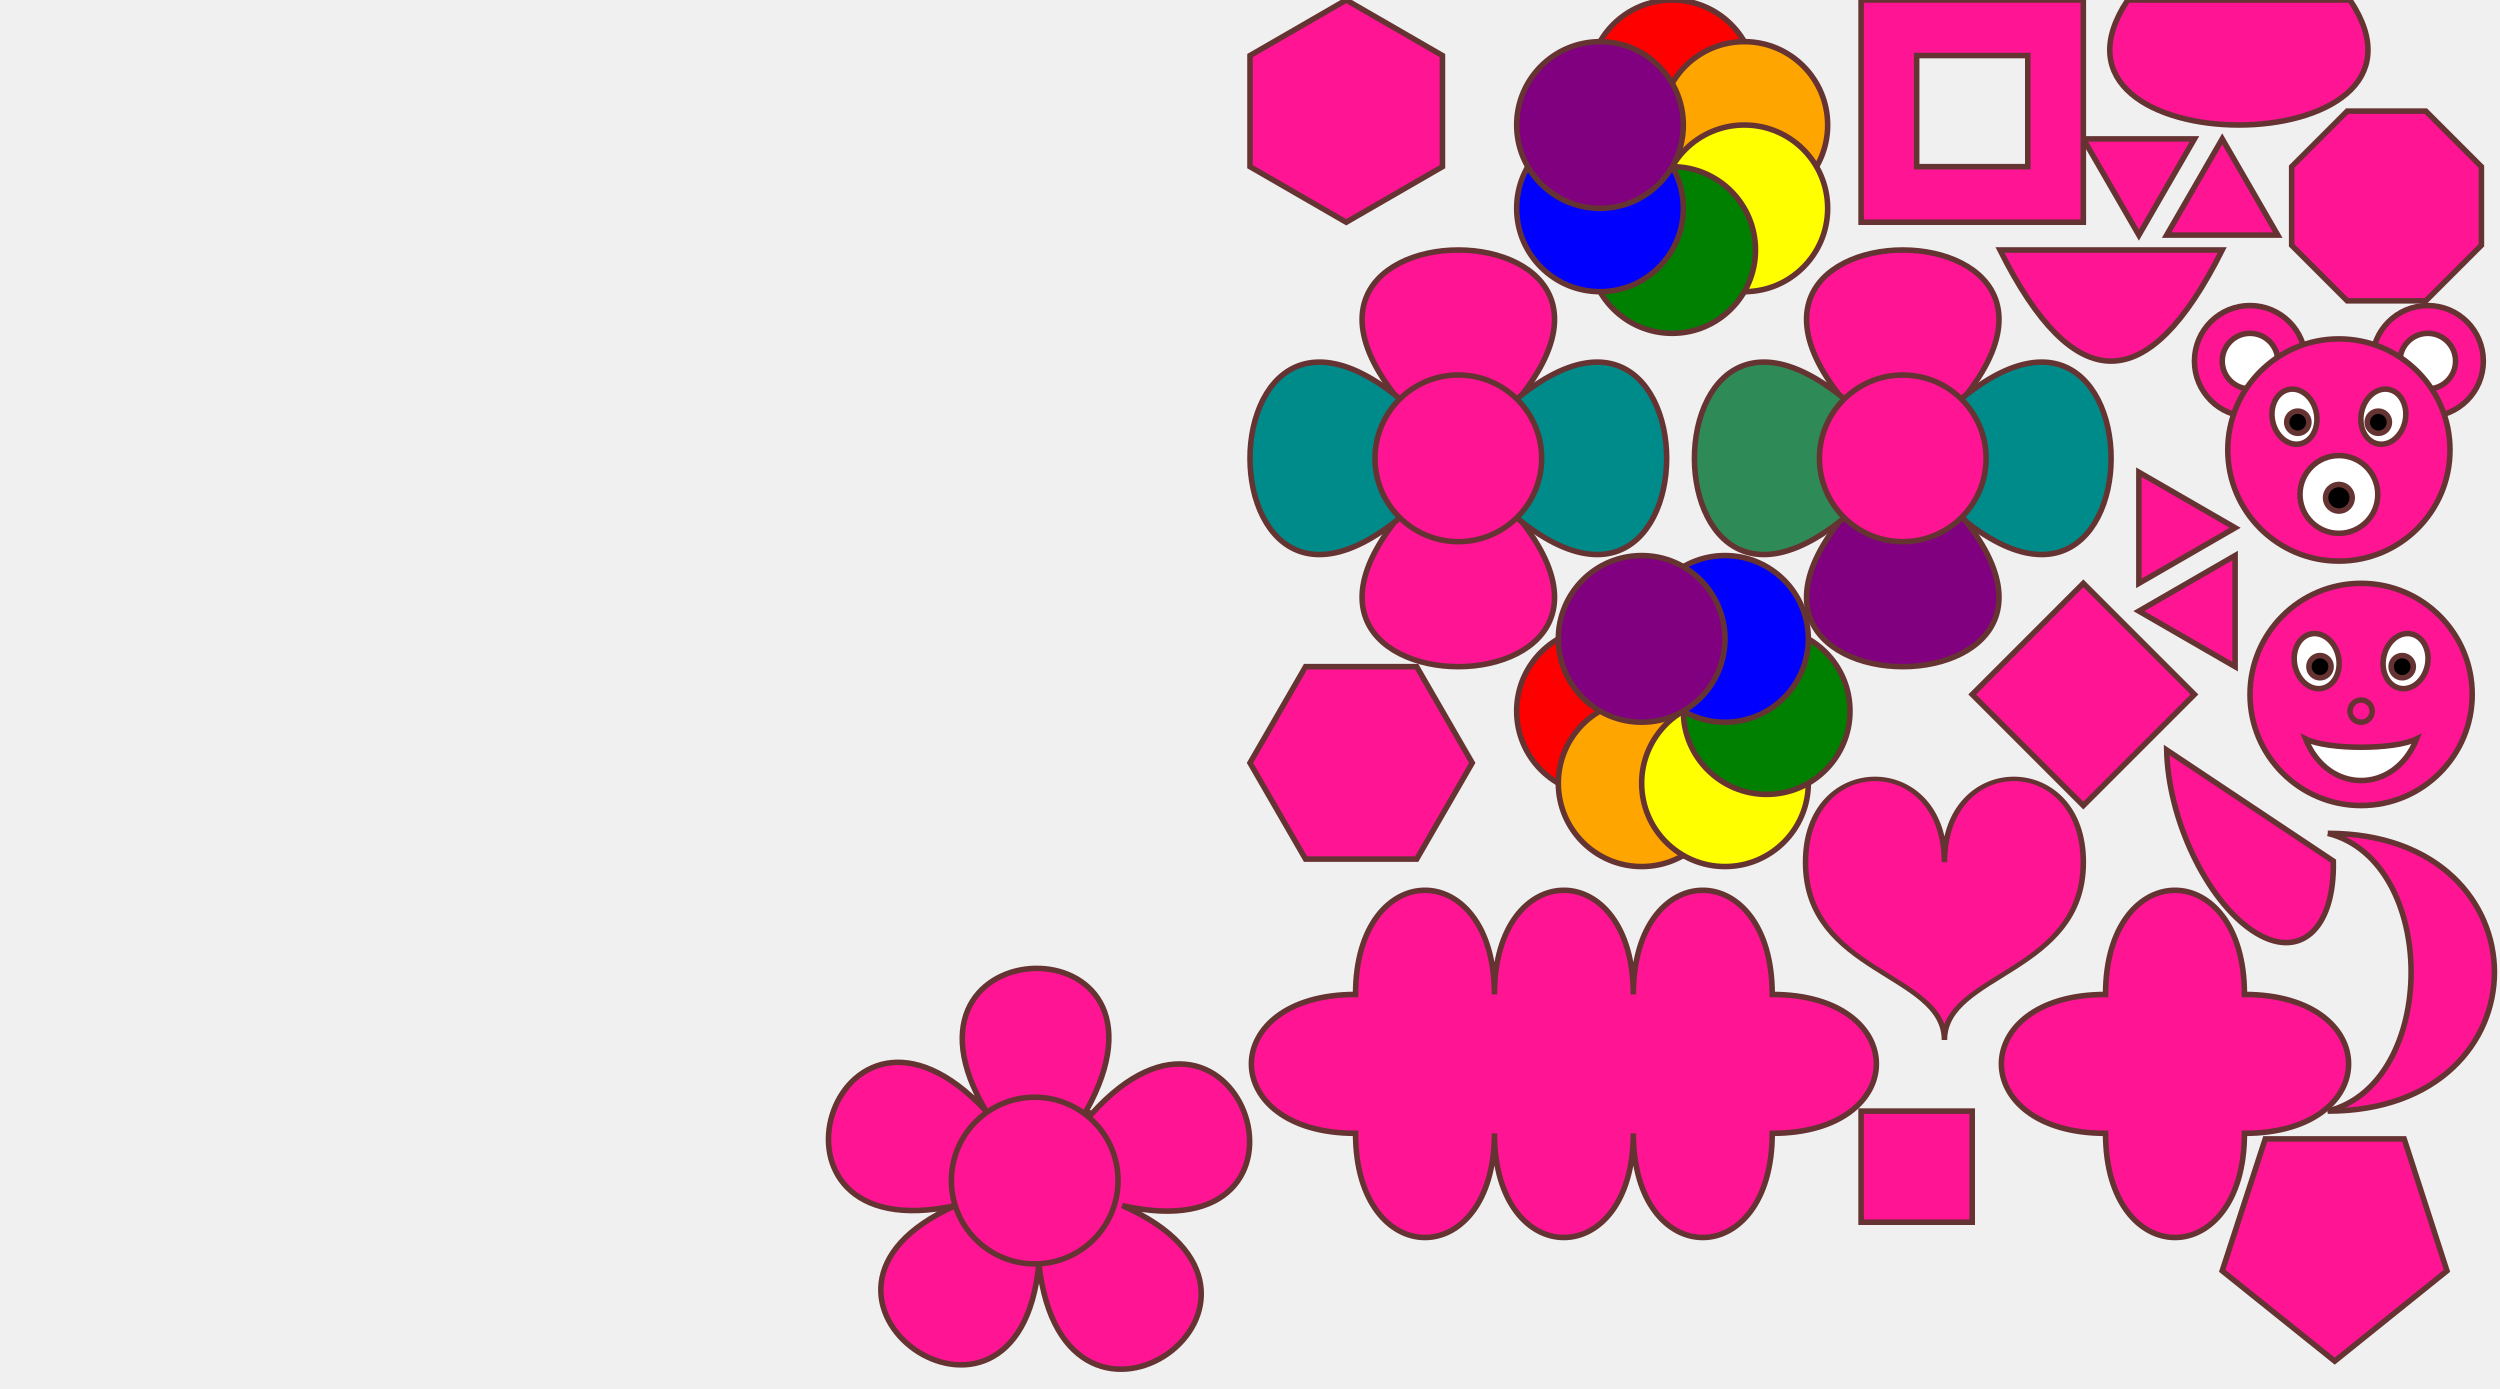
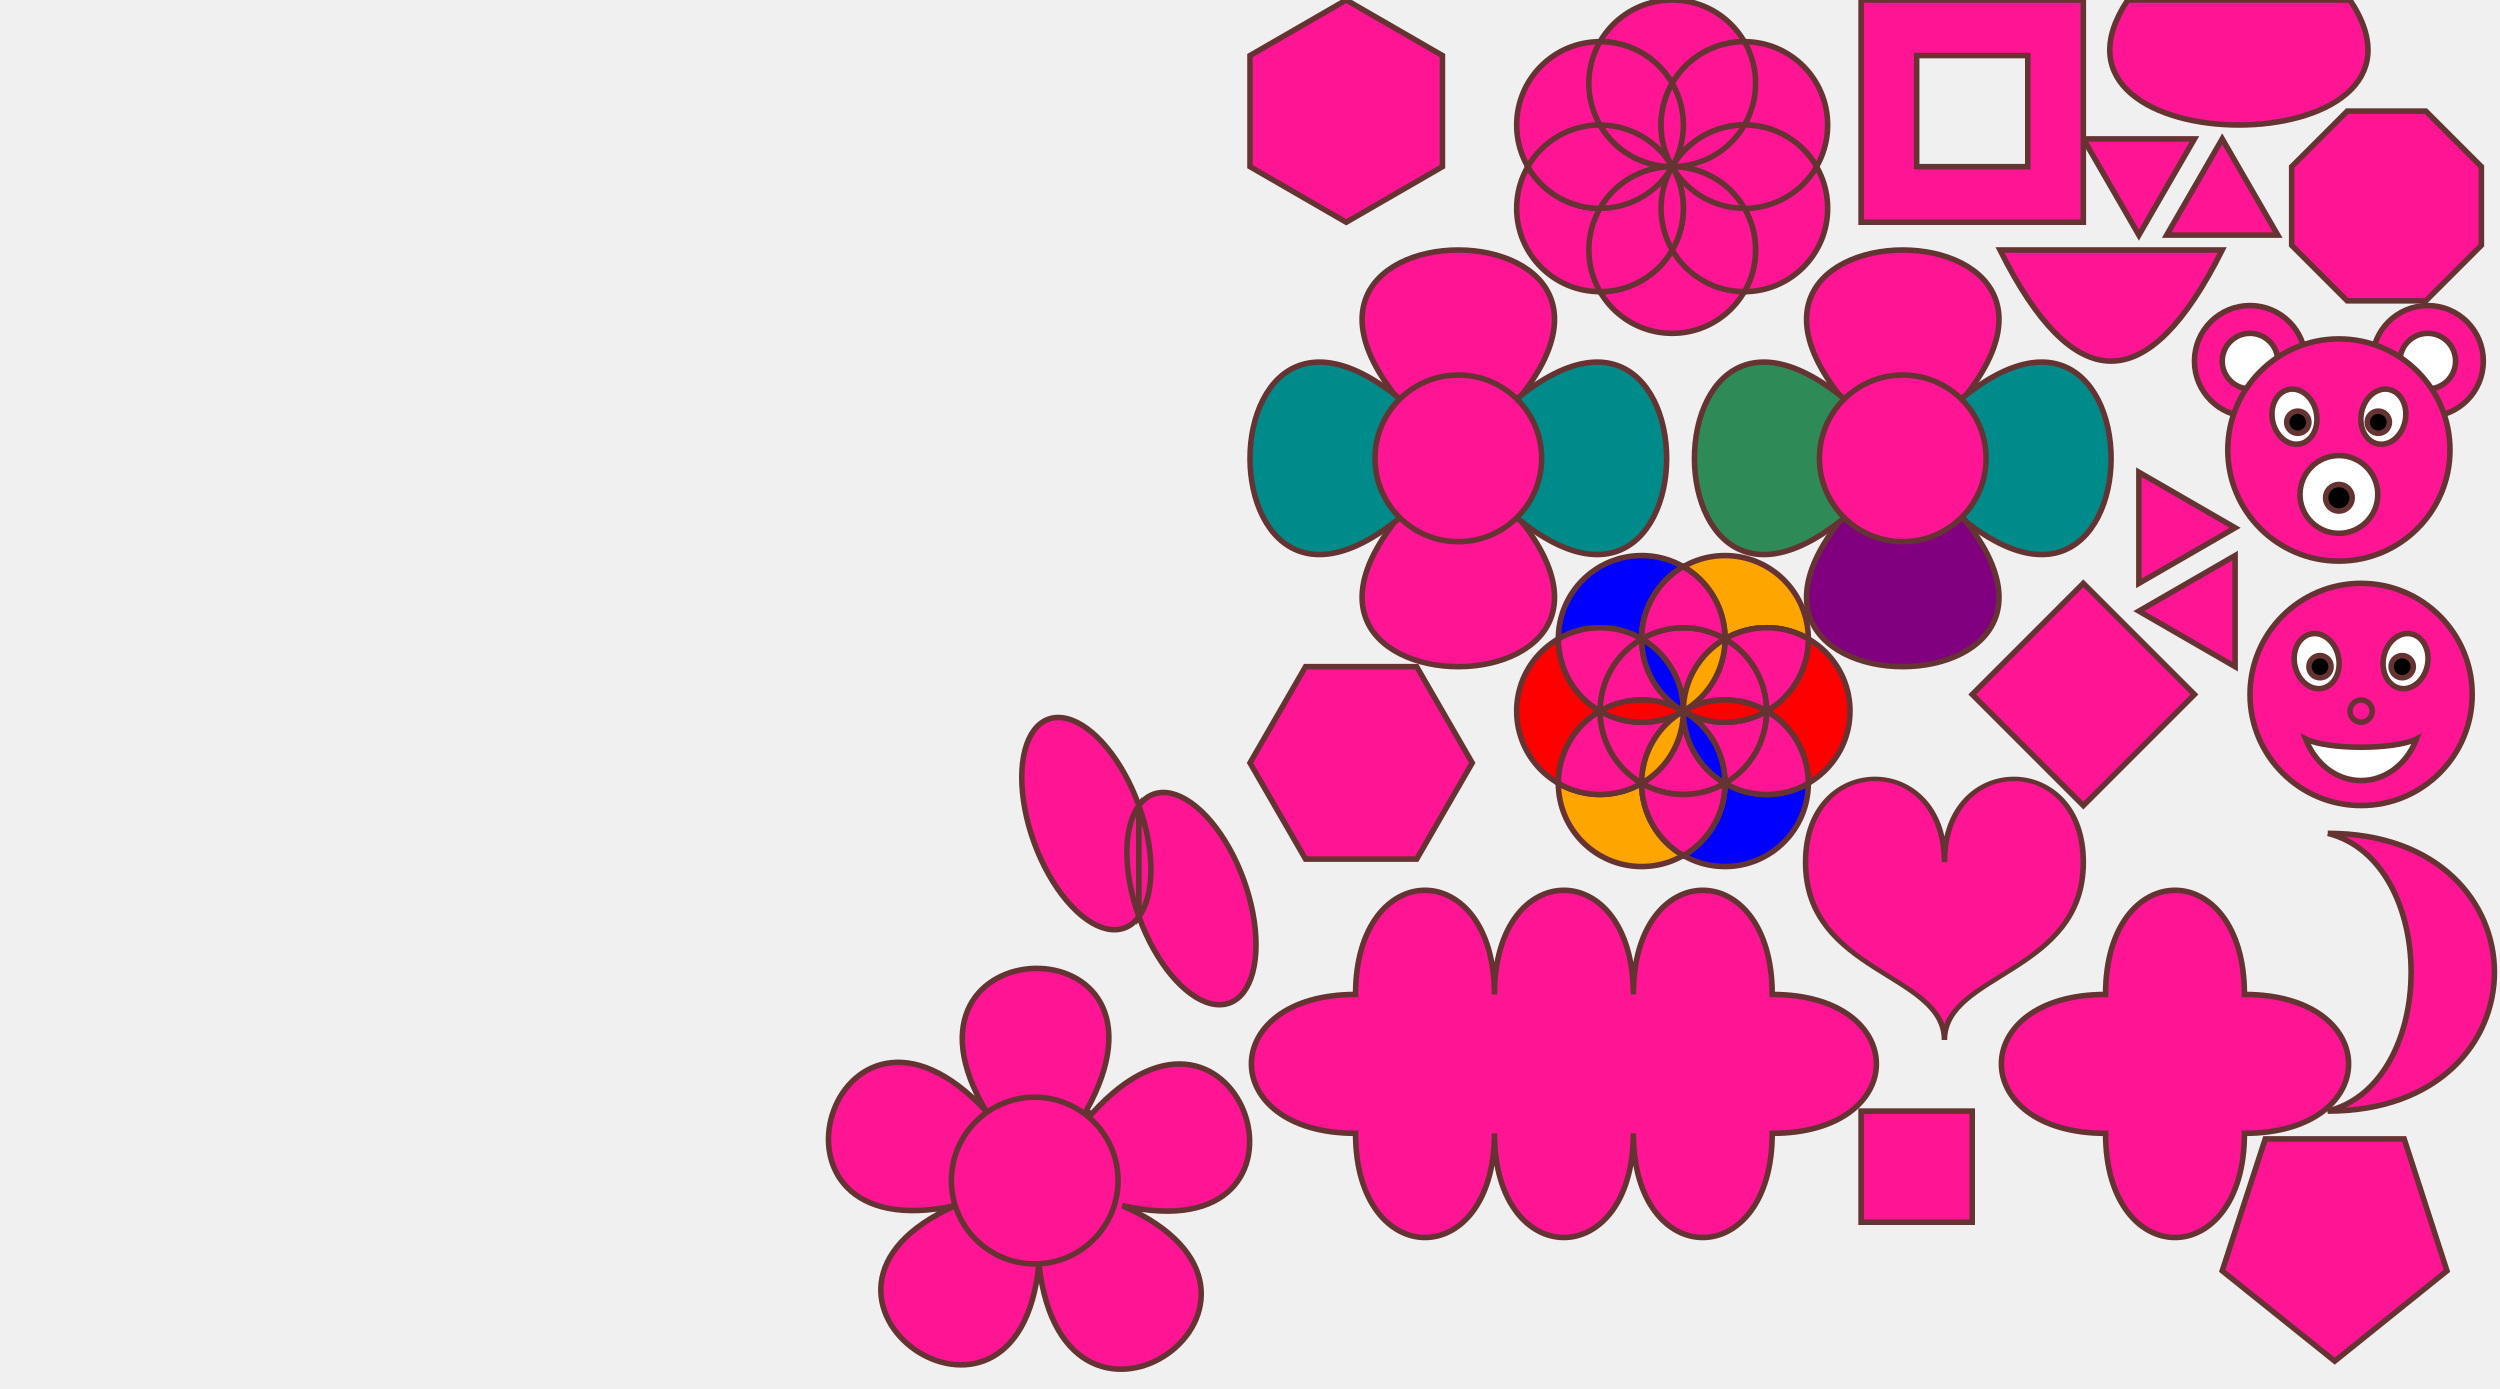
- <svg xmlns="http://www.w3.org/2000/svg" version="1.1" width="900" height="500">
+ <svg xmlns="http://www.w3.org/2000/svg" xmlns:xlink="http://www.w3.org/1999/xlink" version="1.1" width="900" height="500" class="grid">
  <style type="text/css">
	/* défaut */
	* {
		fill: deeppink;
		stroke: #633;
		stroke-width: 2px;
	}
+ 	old {
+ 		transform-origin: center;
+ 	}
	/* fleurs */
	.petal { fill: darkcyan; }
	.petal-bis { fill: purple; }
	.petal-ter { fill: seagreen; }
	polygon { fill: deeppink; }
	g { stroke: maroon; }
- 	circle.rosace-a { fill: red; }		circle.rosace-b { fill: orange; }	circle.rosace-c { fill: yellow; }
- 	circle.rosace-d { fill: green; }	circle.rosace-e { fill: blue; }		circle.rosace-f { fill: purple; }
+ 	/* les rosaces */
+ 	.devt.a, .devt.d, .fond.a, .fond.d { fill: red; }
+ 	.devt.b, .devt.e, .fond.b, .fond.e { fill: blue; }
+ 	.devt.c, .devt.f, .fond.c, .fond.f { fill: orange; }
+ 	.mlie.a, .mlie.d { fill: green; }
+ 	.mlie.b, .mlie.e { fill: orangered; }
+ 	.mlie.c, .mlie.f { fill: purple; }
	/* nounours */
	.oeil { fill: white; }
	.pupille { fill: black; }
</style>
  <defs>
    <info name="root(2)" value="1.414" />
    <info name="root(3)" value="1.732" />
    <pattern id="motif-va" x="0" y="0" width="16" height="20" patternUnits="userSpaceOnUse">
      <path class="wood" d="m3,-10 c -5,3 -5,25 10,25 c 5,-3 5,-25 -10,-25 z" />
      <path class="wood" d="m3,10 c -5,3 -5,25 10,25 c 5,-3 5,-25 -10,-25 z" />
    </pattern>
    <pattern id="motif-vb" x="0" y="0" width="1" height="0.05" patternUnits="objectBoundingBox">
      <path d="m3,-7.5 c -5,2.5 -5,17.5 10,20 c 5,-2.5 5,-17.5 -10,-20 z" />
      <path d="m3,7.5 c -5,2.5 -5,17.5 10,20 c 5,-2.5 5,-17.5 -10,-20 z" />
    </pattern>
  </defs>
  <g id="nounours" transform="translate(790,110)">
    <circle r="20" cx="20" cy="20" id="oreille-ext-gh" />
    <circle r="10" cx="20" cy="20" class="oeil" id="oreille-int-gh" />
    <circle r="20" cx="84" cy="20" id="oreille-ext-dt" />
    <circle r="10" cx="84" cy="20" class="oeil" id="oreille-int-dt" />
    <circle r="40" cx="52" cy="52" id="tete" />
    <circle r="14" cx="52" cy="68" class="oeil" id="museau" />
    <circle r="4.8" cx="52" cy="69.2" class="pupille" id="truffe" />
    <ellipse rx="8" ry="10" cx="68" cy="40" transform="rotate(12,68,40)" class="oeil" id="oeil-dt" />
    <circle r="4" cx="66.2" cy="42" class="pupille" id="pupille-dt" />
    <ellipse rx="8" ry="10" cx="36" cy="40" transform="rotate(-12,36,40)" class="oeil" id="oeil-gh" />
    <circle r="4" cx="37.2" cy="42" class="pupille" id="pupille-gh" />
  </g>
  <g id="smiley" transform="translate(810,210)">
    <circle r="40" cx="40" cy="40" id="tete" />
    <ellipse rx="8" ry="10" cx="56" cy="28" transform="rotate(12,56,28)" class="oeil" id="oeil-dt" />
    <circle r="4" cx="54.8" cy="30" class="pupille" id="pupille-dt" />
    <ellipse rx="8" ry="10" cx="24" cy="28" transform="rotate(-12,24,28)" class="oeil" id="oeil-gh" />
    <circle r="4" cx="25.2" cy="30" class="pupille" id="pupille-gh" />
    <circle r="4" cx="40" cy="46" id="nez" />
    <path d="M20,56 c 8,20 32,20 40,0 c -8,4 -32,4 -40,0z" id="bouche" class="oeil" />
  </g>
  <g id="flower-square-2p" transform="translate(450,90)">
    <path d="M75 75 c 120 -100, -120 -100, 0 0 c 120 100, -120 100, 0 0" />
    <path d="M75 75 c 100 -120, 100 120, 0 0 c -100 -120, -100 120, 0 0" class="petal" />
    <circle r="30" cx="75" cy="75" />
  </g>
  <g id="flower-square-4p" transform="translate(610,90)">
    <path d="M75 75 c 120 -100, -120 -100, 0 0" />
    <path d="M75 75 c 100 -120, 100 120, 0 0" class="petal" />
    <path d="M75 75 c 120 100, -120 100, 0 0" class="petal-bis" />
    <path d="M75 75 c -100 -120, -100 120, 0 0" class="petal-ter" />
    <circle r="30" cx="75" cy="75" />
  </g>
  <g id="flower-five" transform="translate(300,350)">
    <path id="petales" d="m 93,51 c 54,-60 90,51 11,33 75,33 -21,102 -30,21 -7.5,78 -102,11 -30,-21 -78,17 -44,-93 11,-34 -40,-67 75,-70 36,0 z" />
    <circle r="30" cx="72.5" cy="75" />
  </g>
-   <g id="rosace-horizontal" transform="translate(546,200)">
-     <circle r="30" class="rosace-a" cx="30" cy="55.98" />
-     <circle r="30" class="rosace-b" cx="45" cy="81.96" />
-     <circle r="30" class="rosace-c" cx="75" cy="81.96" />
-     <circle r="30" class="rosace-d" cx="90" cy="55.98" />
-     <circle r="30" class="rosace-e" cx="75" cy="30" />
-     <circle r="30" class="rosace-f" cx="45" cy="30" />
+   <g id="rosace-verticale-2" transform="translate(546,0)">
+     <circle r="30" cy="30" cx="55.98" />
+     <circle r="30" cy="45" cx="81.96" />
+     <circle r="30" cy="75" cx="81.96" />
+     <circle r="30" cy="90" cx="55.98" />
+     <circle r="30" cy="75" cx="30" />
+     <circle r="30" cy="45" cx="30" />
+     <path d="m 56,60 a 30,30 0 0,1 -52,0 a 30,30 0 0,1 52,0 z" />
+     <path d="m 56,60 a 30,30 0 0,1 -26,-45 a 30,30 0 0,1 26,45 z" />
+     <path d="m 56,60 a 30,30 0 0,1 26,-45 a 30,30 0 0,1 -26,45 z" />
+     <path d="m 56,60 a 30,30 0 0,1 52,0 a 30,30 0 0,1 -52,0 z" />
+     <path d="m 56,60 a 30,30 0 0,1 26,45 a 30,30 0 0,1 -26,-45 z" />
+     <path d="m 56,60 a 30,30 0 0,1 -26,45 a 30,30 0 0,1 26,-45 z" />
+     <path d="m 56,60 a 30,30 0 0,1 0,-30 a 30,30 0 0,1 0,30 z" />
+     <path d="m 56,60 a 30,30 0 0,1 26,-15 a 30,30 0 0,1 -26,15 z" />
+     <path d="m 56,60 a 30,30 0 0,1 26,15 a 30,30 0 0,1 -26,-15 z" />
+     <path d="m 56,60 a 30,30 0 0,1 0,30 a 30,30 0 0,1 0,-30 z" />
+     <path d="m 56,60 a 30,30 0 0,1 -26,15 a 30,30 0 0,1 26,-15 z" />
+     <path d="m 56,60 a 30,30 0 0,1 -26,-15 a 30,30 0 0,1 26,15 z" />
  </g>
-   <g id="rosace-vertical" transform="translate(546,0)">
-     <circle r="30" class="rosace-a" cy="30" cx="55.98" />
-     <circle r="30" class="rosace-b" cy="45" cx="81.96" />
-     <circle r="30" class="rosace-c" cy="75" cx="81.96" />
-     <circle r="30" class="rosace-d" cy="90" cx="55.98" />
-     <circle r="30" class="rosace-e" cy="75" cx="30" />
-     <circle r="30" class="rosace-f" cy="45" cx="30" />
+   <g id="rosace-horizontale" transform="translate(546,200)">
+     <circle class="fond a" r="30" cx="30" cy="55.98" />
+     <circle class="fond b" r="30" cx="45" cy="30" />
+     <circle class="fond c" r="30" cx="75" cy="30" />
+     <circle class="fond d" r="30" cx="90" cy="55.98" />
+     <circle class="fond e" r="30" cx="75" cy="81.96" />
+     <circle class="fond f" r="30" cx="45" cy="81.96" />
+     <path class="mlie a" d="m 60,56 a 30,30 0 0,1 0,-52 a 30,30 0 0,1 0,52 z" />
+     <path class="mlie b" d="m 60,56 a 30,30 0 0,1 45,-26 a 30,30 0 0,1 -45,26 z" />
+     <path class="mlie c" d="m 60,56 a 30,30 0 0,1 45,26 a 30,30 0 0,1 -45,-26 z" />
+     <path class="mlie d" d="m 60,56 a 30,30 0 0,1 0,52 a 30,30 0 0,1 0,-52 z" />
+     <path class="mlie e" d="m 60,56 a 30,30 0 0,1 -45,26 a 30,30 0 0,1 45,-26 z" />
+     <path class="mlie f" d="m 60,56 a 30,30 0 0,1 -45,-26 a 30,30 0 0,1 45,26 z" />
+     <path class="tric a" d="m 60,56 a 30,30 0 0,0 -15,-26 a 30,30 0 0,1 30,0 a 30,30 0 0,0 -15,26 z" />
+     <path class="tric b" d="m 60,56 a 30,30 0 0,1 30,0 a 30,30 0 0,0 -15,-26 a 30,30 0 0,1 -15,26 z" />
+     <path class="tric c" d="m 60,56 a 30,30 0 0,0 30,0 a 30,30 0 0,1 -15,26 a 30,30 0 0,0 -15,-26 z" />
+     <path class="tric d" d="m 60,56 a 30,30 0 0,1 -15,26 a 30,30 0 0,0 30,0 a 30,30 0 0,1 -15,-26 z" />
+     <path class="tric e" d="m 60,56 a 30,30 0 0,1 -30,0 a 30,30 0 0,0 15,26 a 30,30 0 0,1 15,-26 z" />
+     <path class="tric f" d="m 60,56 a 30,30 0 0,0 -30,0 a 30,30 0 0,1 15,-26 a 30,30 0 0,0 15,26 z" />
+     <path class="trip a" d="m 60,4 a 30,30 0 0,0 -15,26 a 30,30 0 0,1 30,0 a 30,30 0 0,0 -15,-26 z" />
+     <path class="trip b" d="m 105,30 a 30,30 0 0,1 -15,26 a 30,30 0 0,0 -15,-26 a 30,30 0 0,1 30,0 z" />
+     <path class="trip c" d="m 90,56 a 30,30 0 0,1 -15,26 a 30,30 0 0,0 30,0 a 30,30 0 0,0 -15,-26 z" />
+     <path class="trip d" d="m 75,82 a 30,30 0 0,1 -15,26 a 30,30 0 0,1 -15,-26 a 30,30 0 0,0 30,0 z" />
+     <path class="trip e" d="m 30,56 a 30,30 0 0,0 -15,26 a 30,30 0 0,0 30,0 a 30,30 0 0,1 -15,-26 z" />
+     <path class="trip f" d="m 45,30 a 30,30 0 0,0 -15,26 a 30,30 0 0,1 -15,-26 a 30,30 0 0,1 30,0 z" />
+     <path class="devt a" d="m 60,56 a 30,30 0 0,1 -30,0 a 30,30 0 0,1 30,0 z" />
+     <path class="devt b" d="m 60,56 a 30,30 0 0,1 -15,-26 a 30,30 0 0,1 15,26 z" />
+     <path class="devt c" d="m 60,56 a 30,30 0 0,1 15,-26 a 30,30 0 0,1 -15,26 z" />
+     <path class="devt d" d="m 60,56 a 30,30 0 0,1 30,0 a 30,30 0 0,1 -30,0 z" />
+     <path class="devt e" d="m 60,56 a 30,30 0 0,1 15,26 a 30,30 0 0,1 -15,-26 z" />
+     <path class="devt f" d="m 60,56 a 30,30 0 0,1 -15,26 a 30,30 0 0,1 15,-26 z" />
  </g>
+   <use id="rosace-verticale" xlink:href="#rosace-horizontale" transform="rotate(90) translate(0,300)" />
  <polygon id="hexagon-verticlal" points="0,20 0,60 34.64,80 69.28,60 69.28,20 34.64,0" transform="translate(450,0)" />
  <polygon id="hexagon-horizontal" points="20,0 60,0 80,34.64 60,69.28 20,69.28 0,34.64" transform="translate(450,240)" />
  <polygon id="trisocele-haut" points="0,0 40,0 20,34.64" transform="translate(750,50)" />
  <polygon id="trisocele-bas" points="0,34.64 40,34.64 20,0" transform="translate(780,50)" />
  <polygon id="trisocele-droit" points="0,0 0,40 34.64,20" transform="translate(770,170)" />
  <polygon id="trisocele-gauche" points="34.64,0 34.64,40 0,20" transform="translate(770,200)" />
  <polygon id="octogon" points="20,0 48.3,0 68.3,20 68.3,48.3 48.3,68.3 20,68.3 0,48.3 0,20" transform="translate(825,40)" />
  <polygon id="pentagon" points="0,47.5 15.5,0 65.5,0 80.9,47.5 40.5,80" transform="translate(800,410)" />
  <path id="heart" d="m0,38 c 0,50 50,50 50,80 c 0,-30 50,-30 50,-80 c 0,-50 -50,-50 -50,0 c 0,-50 -50,-50 -50,0 z" transform="scale(1,0.8) translate(650,350)" />
  <path id="cloud-cross" d="M 38,88 c 0,50 50,50 50,0 c 50,0 50,-50 0,-50 c 0,-50 -50,-50 -50,0 c -50,0 -50,50 0,50 z" transform="translate(720,320)" />
  <path id="cloud" d="M 38,88 c 0,50 50,50 50,0 c 0,50 50,50 50,0 c 0,50 50,50 50,0 c 50,0 50,-50 0,-50 c 0,-50 -50,-50 -50,0 c 0,-50 -50,-50 -50,0 c 0,-50 -50,-50 -50,0 c -50,0 -50,50 0,50 z" transform="translate(450,320)" />
  <path id="path-line-simple" d="m0,0 h40 v40 h-40 z" transform="translate(670,400)" />
  <path id="path-line-coord" d="m40,0 l40,40 l-40,40 l-40,-40 z" transform="translate(710,210)" />
  <path id="path-curve-quadratic" d="m0,0 q 40,80 80,0 z" transform="translate(720,90)" />
  <path id="path-curve-bezier" d="m6,0 c -40,60 120,60 80,0 z" transform="translate(760,0)" />
-   <path id="path-arc" d="m0,0 a 20,40 -20 1 0 60,40 z" transform="translate(780,270)" />
  <path id="path-hole" fill-rule="evenodd" d="m220,0 h80 v80 h-80 z m20,20 h40 v40 h-40 z" transform="translate(450,0)" />
  <path id="moon" d="m 0,0 c 80,0 80,100 0,100 c 40,-10 40,-90 0,-100" transform="translate(838,300)" />
+   <g class="path-arc" transform="translate(360,250)">
+     <path d="m 50,40 a 20,40 -20 1,0 0,40 z" />
+     <path d="m 50,40 a 20,40 -20 1,1 0,40 z" />
+     <path d="m 50,40 a 20,40 -20 0,0 0,40 z" />
+     <path d="m 50,40 a 20,40 -20 0,1 0,40 z" />
+   </g>
</svg>
